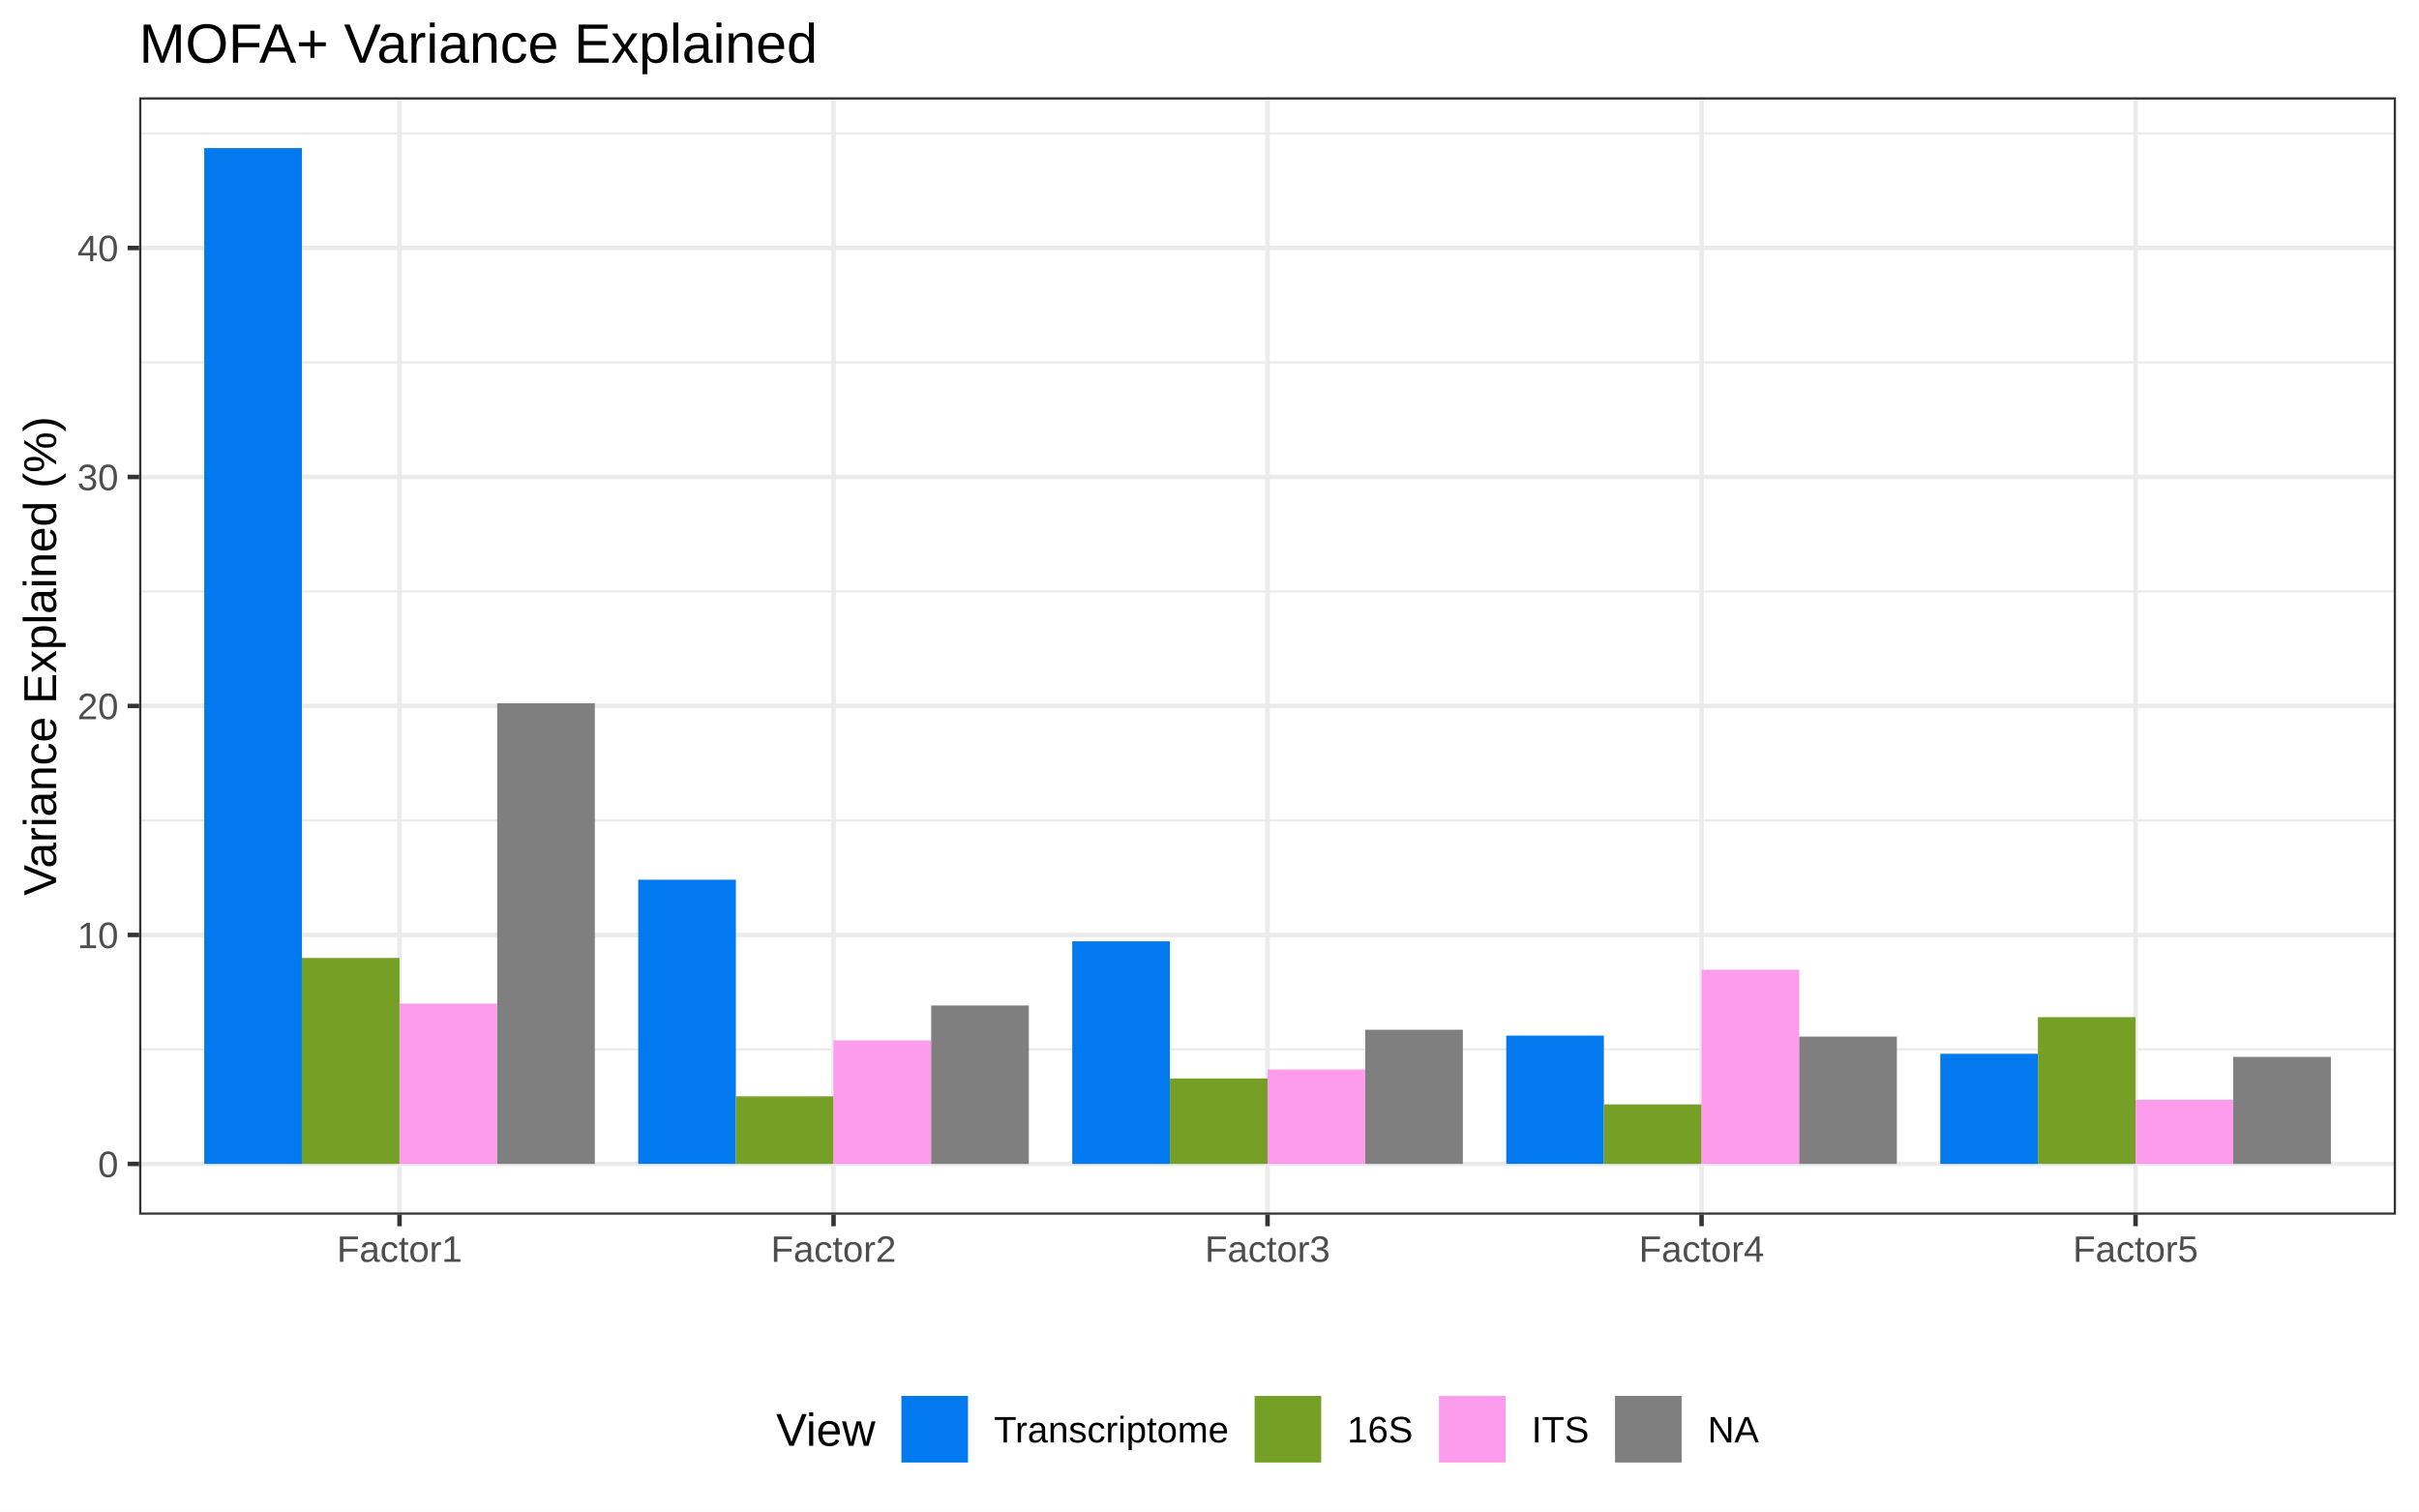
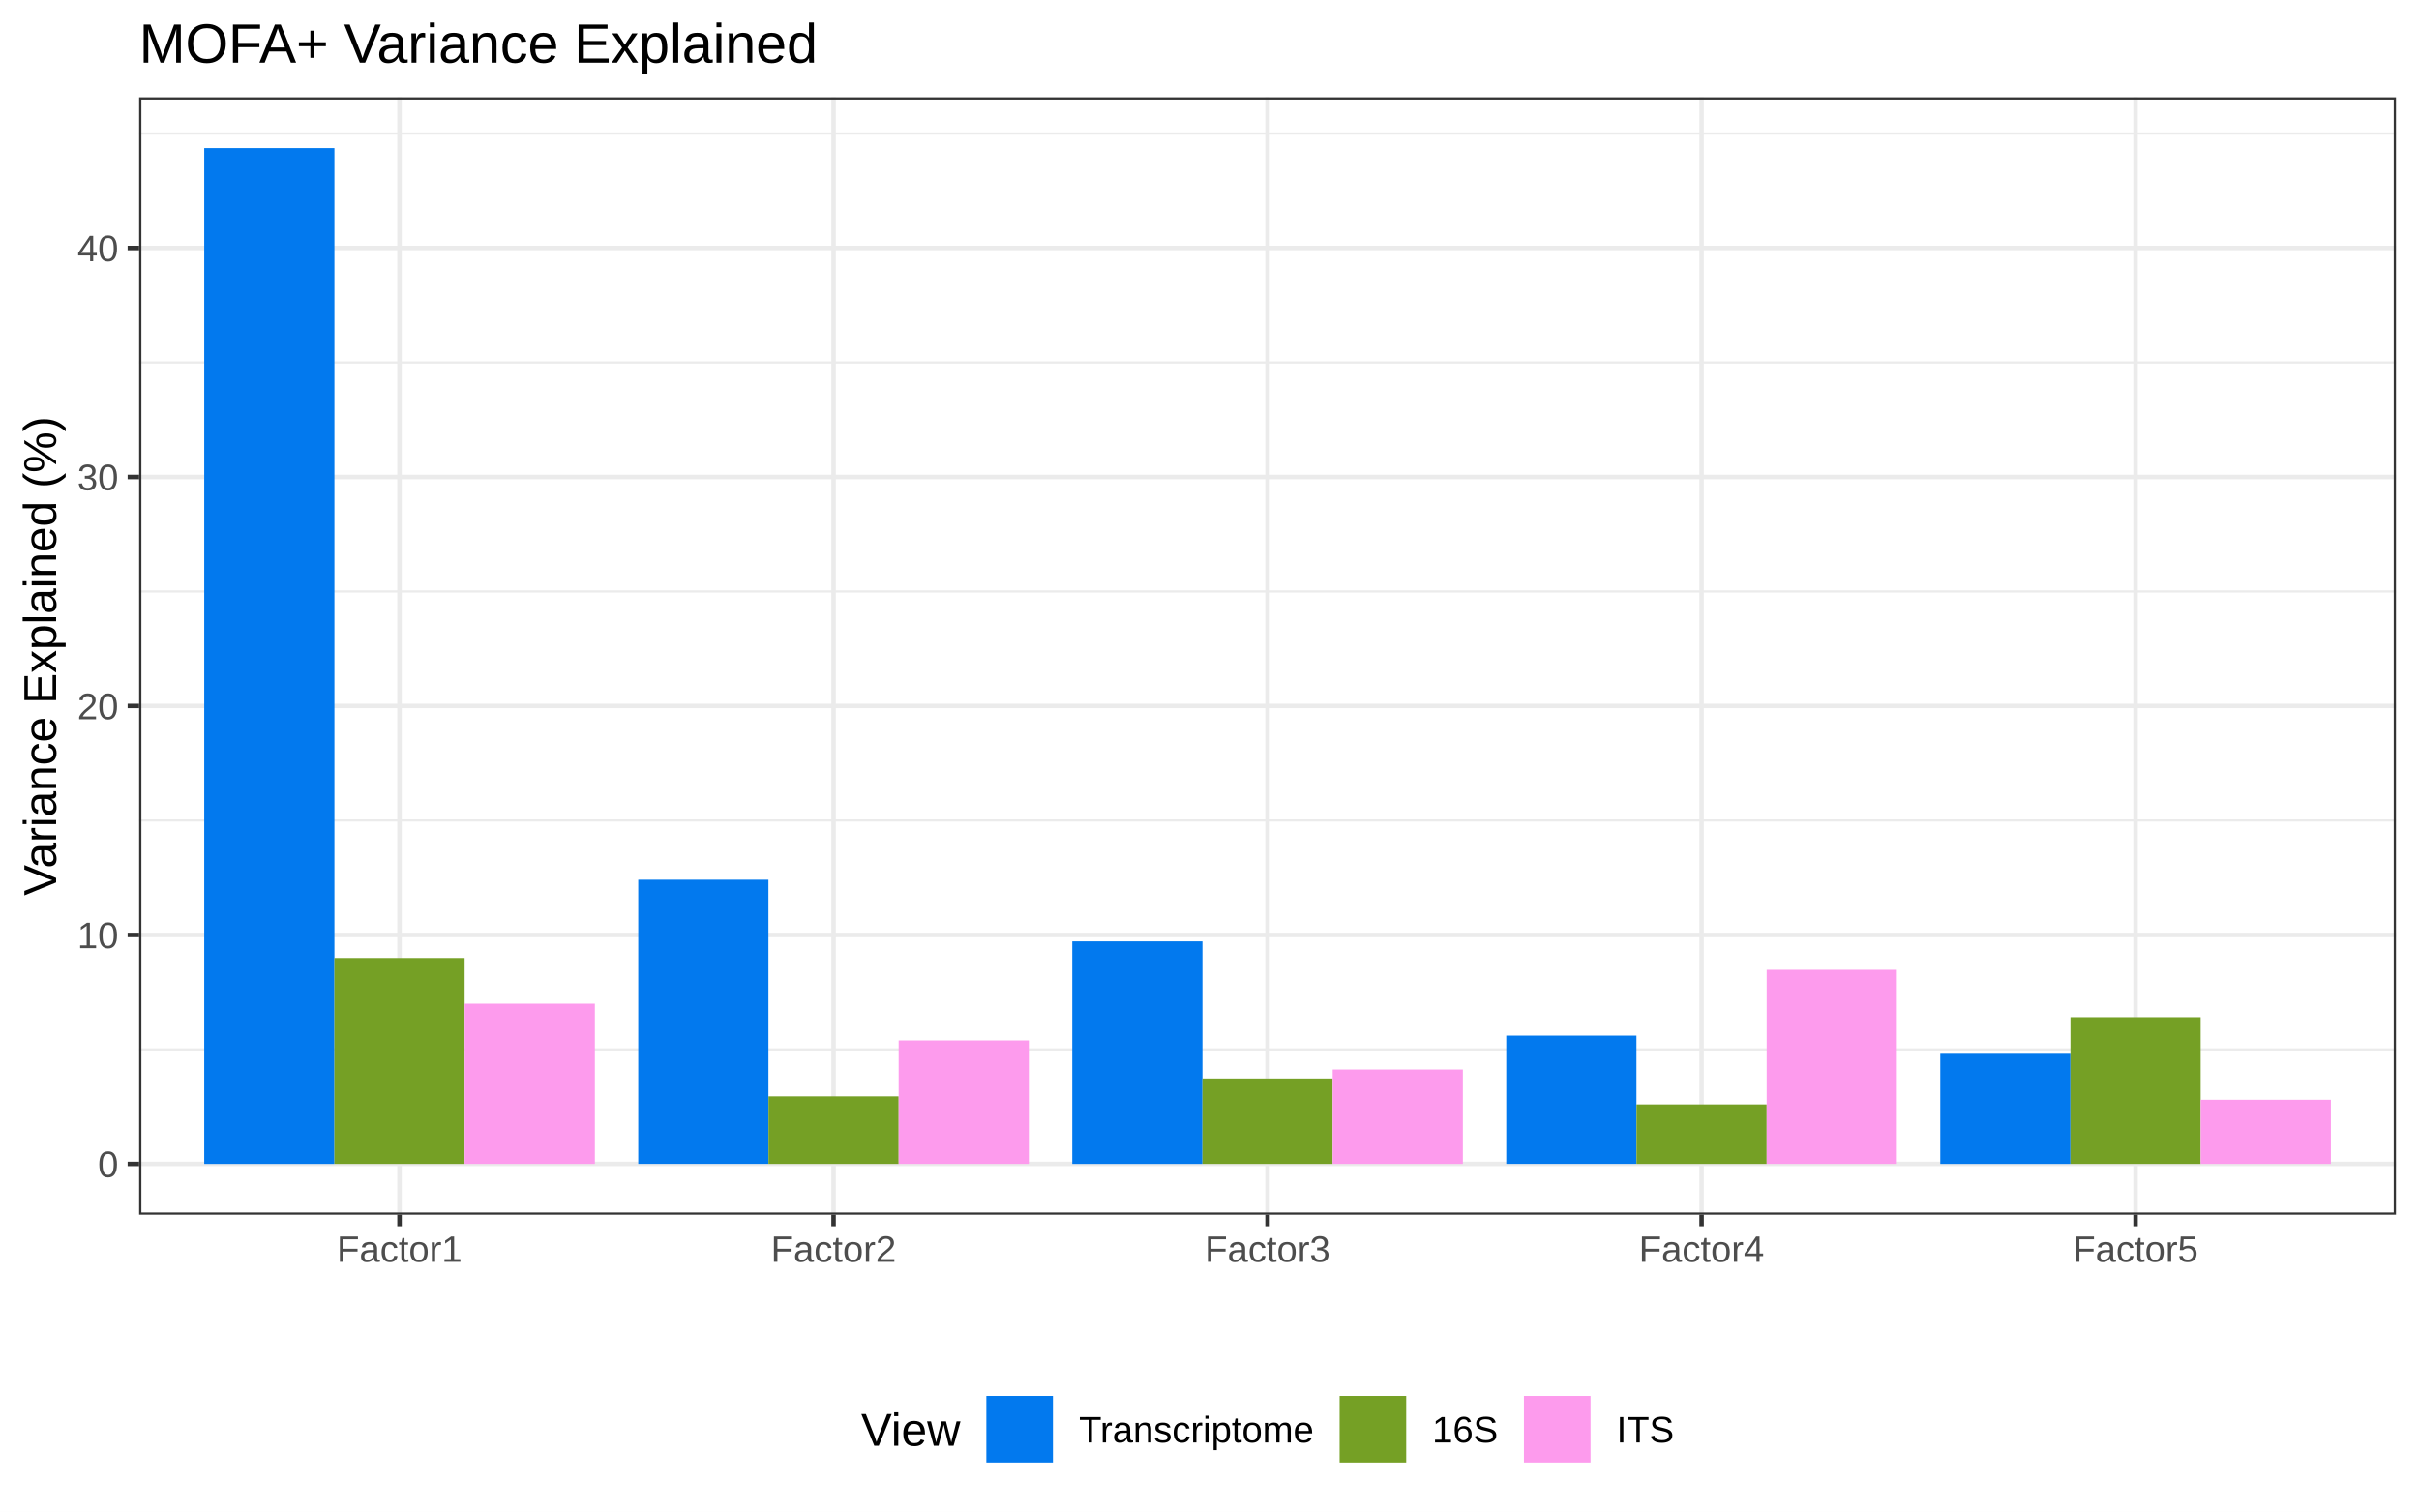
<svg xmlns="http://www.w3.org/2000/svg" width="576.00pt" height="360.00pt" viewBox="0 0 576.00 360.00">
  <g class="svglite">
    <defs>
      <style type="text/css">
    .svglite line, .svglite polyline, .svglite polygon, .svglite path, .svglite rect, .svglite circle {
      fill: none;
      stroke: #000000;
      stroke-linecap: round;
      stroke-linejoin: round;
      stroke-miterlimit: 10.00;
    }
    .svglite text {
      white-space: pre;
    }
    .svglite g.glyphgroup path {
      fill: inherit;
      stroke: none;
    }
  </style>
    </defs>
    <rect width="100%" height="100%" style="stroke: none; fill: #FFFFFF;" />
    <defs>
      <clipPath id="cpMC4wMHw1NzYuMDB8MC4wMHwzNjAuMDA=">
        <rect x="0.00" y="0.00" width="576.00" height="360.00" />
      </clipPath>
    </defs>
    <g clip-path="url(#cpMC4wMHw1NzYuMDB8MC4wMHwzNjAuMDA=)">
      <rect x="0.00" y="0.00" width="576.00" height="360.00" style="stroke-width: 1.07; stroke: #FFFFFF; fill: #FFFFFF;" />
    </g>
    <defs>
      <clipPath id="cpMzMuMTN8NTcwLjUyfDIzLjE4fDI4OS4zMQ==">
        <rect x="33.13" y="23.18" width="537.39" height="266.13" />
      </clipPath>
    </defs>
    <g clip-path="url(#cpMzMuMTN8NTcwLjUyfDIzLjE4fDI4OS4zMQ==)">
      <rect x="33.13" y="23.18" width="537.39" height="266.13" style="stroke-width: 1.07; stroke: none; fill: #FFFFFF;" />
      <polyline points="33.13,249.94 570.52,249.94 " style="stroke-width: 0.53; stroke: #EBEBEB; stroke-linecap: butt;" />
      <polyline points="33.13,195.41 570.52,195.41 " style="stroke-width: 0.53; stroke: #EBEBEB; stroke-linecap: butt;" />
      <polyline points="33.13,140.87 570.52,140.87 " style="stroke-width: 0.53; stroke: #EBEBEB; stroke-linecap: butt;" />
      <polyline points="33.13,86.33 570.52,86.33 " style="stroke-width: 0.53; stroke: #EBEBEB; stroke-linecap: butt;" />
      <polyline points="33.13,31.80 570.52,31.80 " style="stroke-width: 0.53; stroke: #EBEBEB; stroke-linecap: butt;" />
      <polyline points="33.13,277.21 570.52,277.21 " style="stroke-width: 1.07; stroke: #EBEBEB; stroke-linecap: butt;" />
      <polyline points="33.13,222.67 570.52,222.67 " style="stroke-width: 1.07; stroke: #EBEBEB; stroke-linecap: butt;" />
      <polyline points="33.13,168.14 570.52,168.14 " style="stroke-width: 1.07; stroke: #EBEBEB; stroke-linecap: butt;" />
      <polyline points="33.13,113.60 570.52,113.60 " style="stroke-width: 1.07; stroke: #EBEBEB; stroke-linecap: butt;" />
      <polyline points="33.13,59.06 570.52,59.06 " style="stroke-width: 1.07; stroke: #EBEBEB; stroke-linecap: butt;" />
      <polyline points="95.13,289.31 95.13,23.18 " style="stroke-width: 1.07; stroke: #EBEBEB; stroke-linecap: butt;" />
      <polyline points="198.48,289.31 198.48,23.18 " style="stroke-width: 1.07; stroke: #EBEBEB; stroke-linecap: butt;" />
      <polyline points="301.82,289.31 301.82,23.18 " style="stroke-width: 1.07; stroke: #EBEBEB; stroke-linecap: butt;" />
      <polyline points="405.17,289.31 405.17,23.18 " style="stroke-width: 1.07; stroke: #EBEBEB; stroke-linecap: butt;" />
      <polyline points="508.51,289.31 508.51,23.18 " style="stroke-width: 1.07; stroke: #EBEBEB; stroke-linecap: butt;" />
-       <rect x="48.63" y="35.27" width="23.25" height="241.94" style="stroke-width: 1.07; stroke: none; stroke-linecap: butt; stroke-linejoin: miter; fill: #0279EE;" />
-       <rect x="71.88" y="228.16" width="23.25" height="49.05" style="stroke-width: 1.07; stroke: none; stroke-linecap: butt; stroke-linejoin: miter; fill: #75A025;" />
-       <rect x="95.13" y="239.04" width="23.25" height="38.17" style="stroke-width: 1.07; stroke: none; stroke-linecap: butt; stroke-linejoin: miter; fill: #FD9BED;" />
-       <rect x="118.39" y="167.49" width="23.25" height="109.72" style="stroke-width: 1.07; stroke: none; stroke-linecap: butt; stroke-linejoin: miter; fill: #7F7F7F;" />
-       <rect x="151.97" y="209.52" width="23.25" height="67.68" style="stroke-width: 1.07; stroke: none; stroke-linecap: butt; stroke-linejoin: miter; fill: #0279EE;" />
-       <rect x="175.23" y="261.12" width="23.25" height="16.09" style="stroke-width: 1.07; stroke: none; stroke-linecap: butt; stroke-linejoin: miter; fill: #75A025;" />
-       <rect x="198.48" y="247.80" width="23.25" height="29.41" style="stroke-width: 1.07; stroke: none; stroke-linecap: butt; stroke-linejoin: miter; fill: #FD9BED;" />
-       <rect x="221.73" y="239.48" width="23.25" height="37.73" style="stroke-width: 1.07; stroke: none; stroke-linecap: butt; stroke-linejoin: miter; fill: #7F7F7F;" />
-       <rect x="255.32" y="224.20" width="23.25" height="53.01" style="stroke-width: 1.07; stroke: none; stroke-linecap: butt; stroke-linejoin: miter; fill: #0279EE;" />
-       <rect x="278.57" y="256.86" width="23.25" height="20.35" style="stroke-width: 1.07; stroke: none; stroke-linecap: butt; stroke-linejoin: miter; fill: #75A025;" />
-       <rect x="301.82" y="254.72" width="23.25" height="22.49" style="stroke-width: 1.07; stroke: none; stroke-linecap: butt; stroke-linejoin: miter; fill: #FD9BED;" />
-       <rect x="325.08" y="245.26" width="23.25" height="31.95" style="stroke-width: 1.07; stroke: none; stroke-linecap: butt; stroke-linejoin: miter; fill: #7F7F7F;" />
-       <rect x="358.66" y="246.65" width="23.25" height="30.55" style="stroke-width: 1.07; stroke: none; stroke-linecap: butt; stroke-linejoin: miter; fill: #0279EE;" />
-       <rect x="381.92" y="263.04" width="23.25" height="14.17" style="stroke-width: 1.07; stroke: none; stroke-linecap: butt; stroke-linejoin: miter; fill: #75A025;" />
-       <rect x="405.17" y="230.97" width="23.25" height="46.24" style="stroke-width: 1.07; stroke: none; stroke-linecap: butt; stroke-linejoin: miter; fill: #FD9BED;" />
-       <rect x="428.42" y="246.89" width="23.25" height="30.32" style="stroke-width: 1.07; stroke: none; stroke-linecap: butt; stroke-linejoin: miter; fill: #7F7F7F;" />
-       <rect x="462.01" y="250.98" width="23.25" height="26.23" style="stroke-width: 1.07; stroke: none; stroke-linecap: butt; stroke-linejoin: miter; fill: #0279EE;" />
-       <rect x="485.26" y="242.26" width="23.25" height="34.95" style="stroke-width: 1.07; stroke: none; stroke-linecap: butt; stroke-linejoin: miter; fill: #75A025;" />
-       <rect x="508.51" y="261.93" width="23.25" height="15.28" style="stroke-width: 1.07; stroke: none; stroke-linecap: butt; stroke-linejoin: miter; fill: #FD9BED;" />
-       <rect x="531.77" y="251.72" width="23.25" height="25.49" style="stroke-width: 1.07; stroke: none; stroke-linecap: butt; stroke-linejoin: miter; fill: #7F7F7F;" />
+       <rect x="48.63" y="35.27" width="31.00" height="241.94" style="stroke-width: 1.07; stroke: none; stroke-linecap: butt; stroke-linejoin: miter; fill: #0279EE;" />
+       <rect x="79.63" y="228.16" width="31.00" height="49.05" style="stroke-width: 1.07; stroke: none; stroke-linecap: butt; stroke-linejoin: miter; fill: #75A025;" />
+       <rect x="110.64" y="239.04" width="31.00" height="38.17" style="stroke-width: 1.07; stroke: none; stroke-linecap: butt; stroke-linejoin: miter; fill: #FD9BED;" />
+       <rect x="151.97" y="209.52" width="31.00" height="67.68" style="stroke-width: 1.07; stroke: none; stroke-linecap: butt; stroke-linejoin: miter; fill: #0279EE;" />
+       <rect x="182.98" y="261.12" width="31.00" height="16.09" style="stroke-width: 1.07; stroke: none; stroke-linecap: butt; stroke-linejoin: miter; fill: #75A025;" />
+       <rect x="213.98" y="247.80" width="31.00" height="29.41" style="stroke-width: 1.07; stroke: none; stroke-linecap: butt; stroke-linejoin: miter; fill: #FD9BED;" />
+       <rect x="255.32" y="224.20" width="31.00" height="53.01" style="stroke-width: 1.07; stroke: none; stroke-linecap: butt; stroke-linejoin: miter; fill: #0279EE;" />
+       <rect x="286.32" y="256.86" width="31.00" height="20.35" style="stroke-width: 1.07; stroke: none; stroke-linecap: butt; stroke-linejoin: miter; fill: #75A025;" />
+       <rect x="317.33" y="254.72" width="31.00" height="22.49" style="stroke-width: 1.07; stroke: none; stroke-linecap: butt; stroke-linejoin: miter; fill: #FD9BED;" />
+       <rect x="358.66" y="246.65" width="31.00" height="30.55" style="stroke-width: 1.07; stroke: none; stroke-linecap: butt; stroke-linejoin: miter; fill: #0279EE;" />
+       <rect x="389.67" y="263.04" width="31.00" height="14.17" style="stroke-width: 1.07; stroke: none; stroke-linecap: butt; stroke-linejoin: miter; fill: #75A025;" />
+       <rect x="420.67" y="230.97" width="31.00" height="46.24" style="stroke-width: 1.07; stroke: none; stroke-linecap: butt; stroke-linejoin: miter; fill: #FD9BED;" />
+       <rect x="462.01" y="250.98" width="31.00" height="26.23" style="stroke-width: 1.07; stroke: none; stroke-linecap: butt; stroke-linejoin: miter; fill: #0279EE;" />
+       <rect x="493.01" y="242.26" width="31.00" height="34.95" style="stroke-width: 1.07; stroke: none; stroke-linecap: butt; stroke-linejoin: miter; fill: #75A025;" />
+       <rect x="524.02" y="261.93" width="31.00" height="15.28" style="stroke-width: 1.07; stroke: none; stroke-linecap: butt; stroke-linejoin: miter; fill: #FD9BED;" />
      <rect x="33.13" y="23.18" width="537.39" height="266.13" style="stroke-width: 1.07; stroke: #333333;" />
    </g>
    <g clip-path="url(#cpMC4wMHw1NzYuMDB8MC4wMHwzNjAuMDA=)">
      <text x="28.20" y="280.36" text-anchor="end" style="font-size: 8.80px;fill: #4D4D4D; font-family: &quot;Arial&quot;;" textLength="4.89px" lengthAdjust="spacingAndGlyphs">0</text>
      <text x="28.20" y="225.82" text-anchor="end" style="font-size: 8.80px;fill: #4D4D4D; font-family: &quot;Arial&quot;;" textLength="9.78px" lengthAdjust="spacingAndGlyphs">10</text>
      <text x="28.20" y="171.29" text-anchor="end" style="font-size: 8.80px;fill: #4D4D4D; font-family: &quot;Arial&quot;;" textLength="9.78px" lengthAdjust="spacingAndGlyphs">20</text>
      <text x="28.20" y="116.75" text-anchor="end" style="font-size: 8.80px;fill: #4D4D4D; font-family: &quot;Arial&quot;;" textLength="9.78px" lengthAdjust="spacingAndGlyphs">30</text>
      <text x="28.20" y="62.21" text-anchor="end" style="font-size: 8.80px;fill: #4D4D4D; font-family: &quot;Arial&quot;;" textLength="9.78px" lengthAdjust="spacingAndGlyphs">40</text>
      <polyline points="30.39,277.21 33.13,277.21 " style="stroke-width: 1.07; stroke: #333333; stroke-linecap: butt;" />
      <polyline points="30.39,222.67 33.13,222.67 " style="stroke-width: 1.07; stroke: #333333; stroke-linecap: butt;" />
      <polyline points="30.39,168.14 33.13,168.14 " style="stroke-width: 1.07; stroke: #333333; stroke-linecap: butt;" />
      <polyline points="30.39,113.60 33.13,113.60 " style="stroke-width: 1.07; stroke: #333333; stroke-linecap: butt;" />
      <polyline points="30.39,59.06 33.13,59.06 " style="stroke-width: 1.07; stroke: #333333; stroke-linecap: butt;" />
      <polyline points="95.13,292.05 95.13,289.31 " style="stroke-width: 1.07; stroke: #333333; stroke-linecap: butt;" />
      <polyline points="198.48,292.05 198.48,289.31 " style="stroke-width: 1.07; stroke: #333333; stroke-linecap: butt;" />
      <polyline points="301.82,292.05 301.82,289.31 " style="stroke-width: 1.07; stroke: #333333; stroke-linecap: butt;" />
      <polyline points="405.17,292.05 405.17,289.31 " style="stroke-width: 1.07; stroke: #333333; stroke-linecap: butt;" />
      <polyline points="508.51,292.05 508.51,289.31 " style="stroke-width: 1.07; stroke: #333333; stroke-linecap: butt;" />
      <text x="95.13" y="300.54" text-anchor="middle" style="font-size: 8.80px;fill: #4D4D4D; font-family: &quot;Arial&quot;;" textLength="29.81px" lengthAdjust="spacingAndGlyphs">Factor1</text>
      <text x="198.48" y="300.54" text-anchor="middle" style="font-size: 8.80px;fill: #4D4D4D; font-family: &quot;Arial&quot;;" textLength="29.81px" lengthAdjust="spacingAndGlyphs">Factor2</text>
      <text x="301.82" y="300.54" text-anchor="middle" style="font-size: 8.80px;fill: #4D4D4D; font-family: &quot;Arial&quot;;" textLength="29.81px" lengthAdjust="spacingAndGlyphs">Factor3</text>
      <text x="405.17" y="300.54" text-anchor="middle" style="font-size: 8.80px;fill: #4D4D4D; font-family: &quot;Arial&quot;;" textLength="29.81px" lengthAdjust="spacingAndGlyphs">Factor4</text>
      <text x="508.51" y="300.54" text-anchor="middle" style="font-size: 8.80px;fill: #4D4D4D; font-family: &quot;Arial&quot;;" textLength="29.81px" lengthAdjust="spacingAndGlyphs">Factor5</text>
      <text transform="translate(13.36,156.24) rotate(-90)" text-anchor="middle" style="font-size: 11.00px; font-family: &quot;Arial&quot;;" textLength="114.19px" lengthAdjust="spacingAndGlyphs">Variance Explained (%)</text>
-       <rect x="179.32" y="326.28" width="245.01" height="28.24" style="stroke-width: 1.07; stroke: none; fill: #FFFFFF;" />
-       <text x="184.80" y="344.34" style="font-size: 11.00px; font-family: &quot;Arial&quot;;" textLength="23.64px" lengthAdjust="spacingAndGlyphs">View</text>
-       <rect x="213.92" y="331.76" width="17.28" height="17.28" style="stroke-width: 1.07; stroke: none; fill: #FFFFFF;" />
-       <rect x="214.63" y="332.47" width="15.86" height="15.86" style="stroke-width: 1.07; stroke: none; stroke-linecap: butt; stroke-linejoin: miter; fill: #0279EE;" />
-       <rect x="298.03" y="331.76" width="17.28" height="17.28" style="stroke-width: 1.07; stroke: none; fill: #FFFFFF;" />
-       <rect x="298.74" y="332.47" width="15.86" height="15.86" style="stroke-width: 1.07; stroke: none; stroke-linecap: butt; stroke-linejoin: miter; fill: #75A025;" />
-       <rect x="341.93" y="331.76" width="17.28" height="17.28" style="stroke-width: 1.07; stroke: none; fill: #FFFFFF;" />
-       <rect x="342.64" y="332.47" width="15.86" height="15.86" style="stroke-width: 1.07; stroke: none; stroke-linecap: butt; stroke-linejoin: miter; fill: #FD9BED;" />
-       <rect x="383.85" y="331.76" width="17.28" height="17.28" style="stroke-width: 1.07; stroke: none; fill: #FFFFFF;" />
-       <rect x="384.56" y="332.47" width="15.86" height="15.86" style="stroke-width: 1.07; stroke: none; stroke-linecap: butt; stroke-linejoin: miter; fill: #7F7F7F;" />
-       <text x="236.68" y="343.55" style="font-size: 8.80px; font-family: &quot;Arial&quot;;" textLength="55.88px" lengthAdjust="spacingAndGlyphs">Transcriptome</text>
-       <text x="320.79" y="343.55" style="font-size: 8.80px; font-family: &quot;Arial&quot;;" textLength="15.66px" lengthAdjust="spacingAndGlyphs">16S</text>
-       <text x="364.69" y="343.55" style="font-size: 8.80px; font-family: &quot;Arial&quot;;" textLength="13.69px" lengthAdjust="spacingAndGlyphs">ITS</text>
-       <text x="406.61" y="343.55" style="font-size: 8.80px; font-family: &quot;Arial&quot;;" textLength="12.23px" lengthAdjust="spacingAndGlyphs">NA</text>
+       <rect x="199.56" y="326.28" width="204.53" height="28.24" style="stroke-width: 1.07; stroke: none; fill: #FFFFFF;" />
+       <text x="205.04" y="344.34" style="font-size: 11.00px; font-family: &quot;Arial&quot;;" textLength="23.64px" lengthAdjust="spacingAndGlyphs">View</text>
+       <rect x="234.16" y="331.76" width="17.28" height="17.28" style="stroke-width: 1.07; stroke: none; fill: #FFFFFF;" />
+       <rect x="234.86" y="332.47" width="15.86" height="15.86" style="stroke-width: 1.07; stroke: none; stroke-linecap: butt; stroke-linejoin: miter; fill: #0279EE;" />
+       <rect x="318.27" y="331.76" width="17.28" height="17.28" style="stroke-width: 1.07; stroke: none; fill: #FFFFFF;" />
+       <rect x="318.98" y="332.47" width="15.86" height="15.86" style="stroke-width: 1.07; stroke: none; stroke-linecap: butt; stroke-linejoin: miter; fill: #75A025;" />
+       <rect x="362.16" y="331.76" width="17.28" height="17.28" style="stroke-width: 1.07; stroke: none; fill: #FFFFFF;" />
+       <rect x="362.87" y="332.47" width="15.86" height="15.86" style="stroke-width: 1.07; stroke: none; stroke-linecap: butt; stroke-linejoin: miter; fill: #FD9BED;" />
+       <text x="256.92" y="343.55" style="font-size: 8.80px; font-family: &quot;Arial&quot;;" textLength="55.88px" lengthAdjust="spacingAndGlyphs">Transcriptome</text>
+       <text x="341.03" y="343.55" style="font-size: 8.80px; font-family: &quot;Arial&quot;;" textLength="15.66px" lengthAdjust="spacingAndGlyphs">16S</text>
+       <text x="384.92" y="343.55" style="font-size: 8.80px; font-family: &quot;Arial&quot;;" textLength="13.69px" lengthAdjust="spacingAndGlyphs">ITS</text>
      <text x="33.13" y="14.93" style="font-size: 13.20px; font-family: &quot;Arial&quot;;" textLength="161.33px" lengthAdjust="spacingAndGlyphs">MOFA+ Variance Explained</text>
    </g>
  </g>
</svg>
